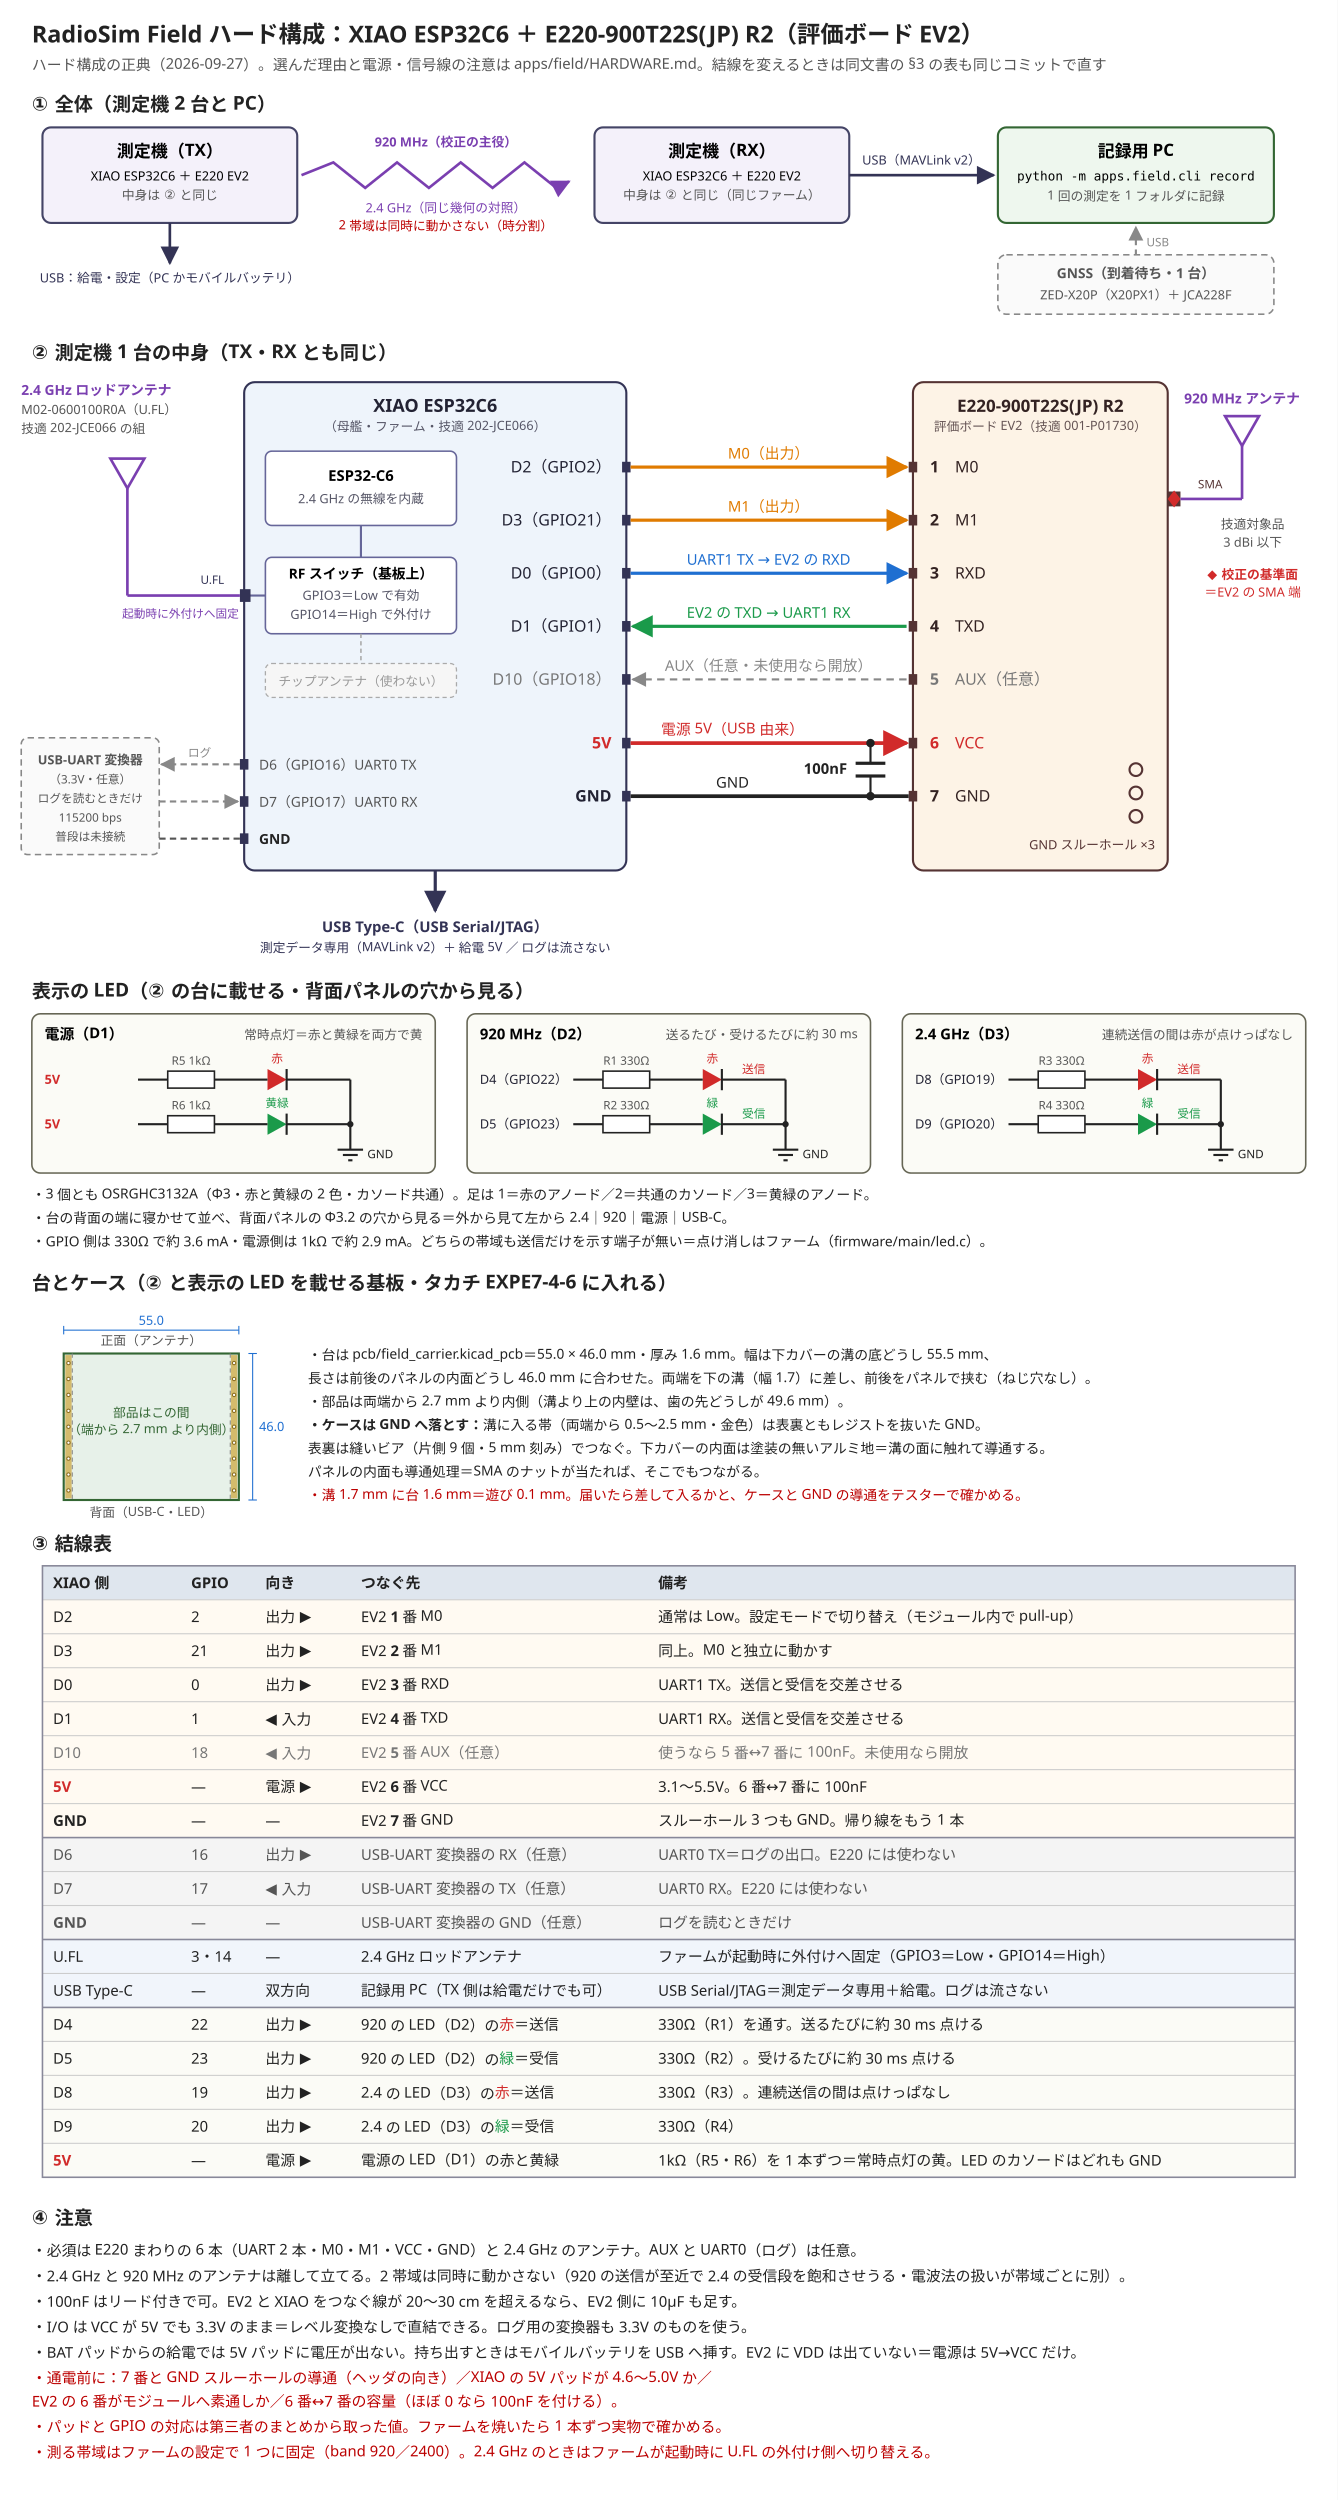
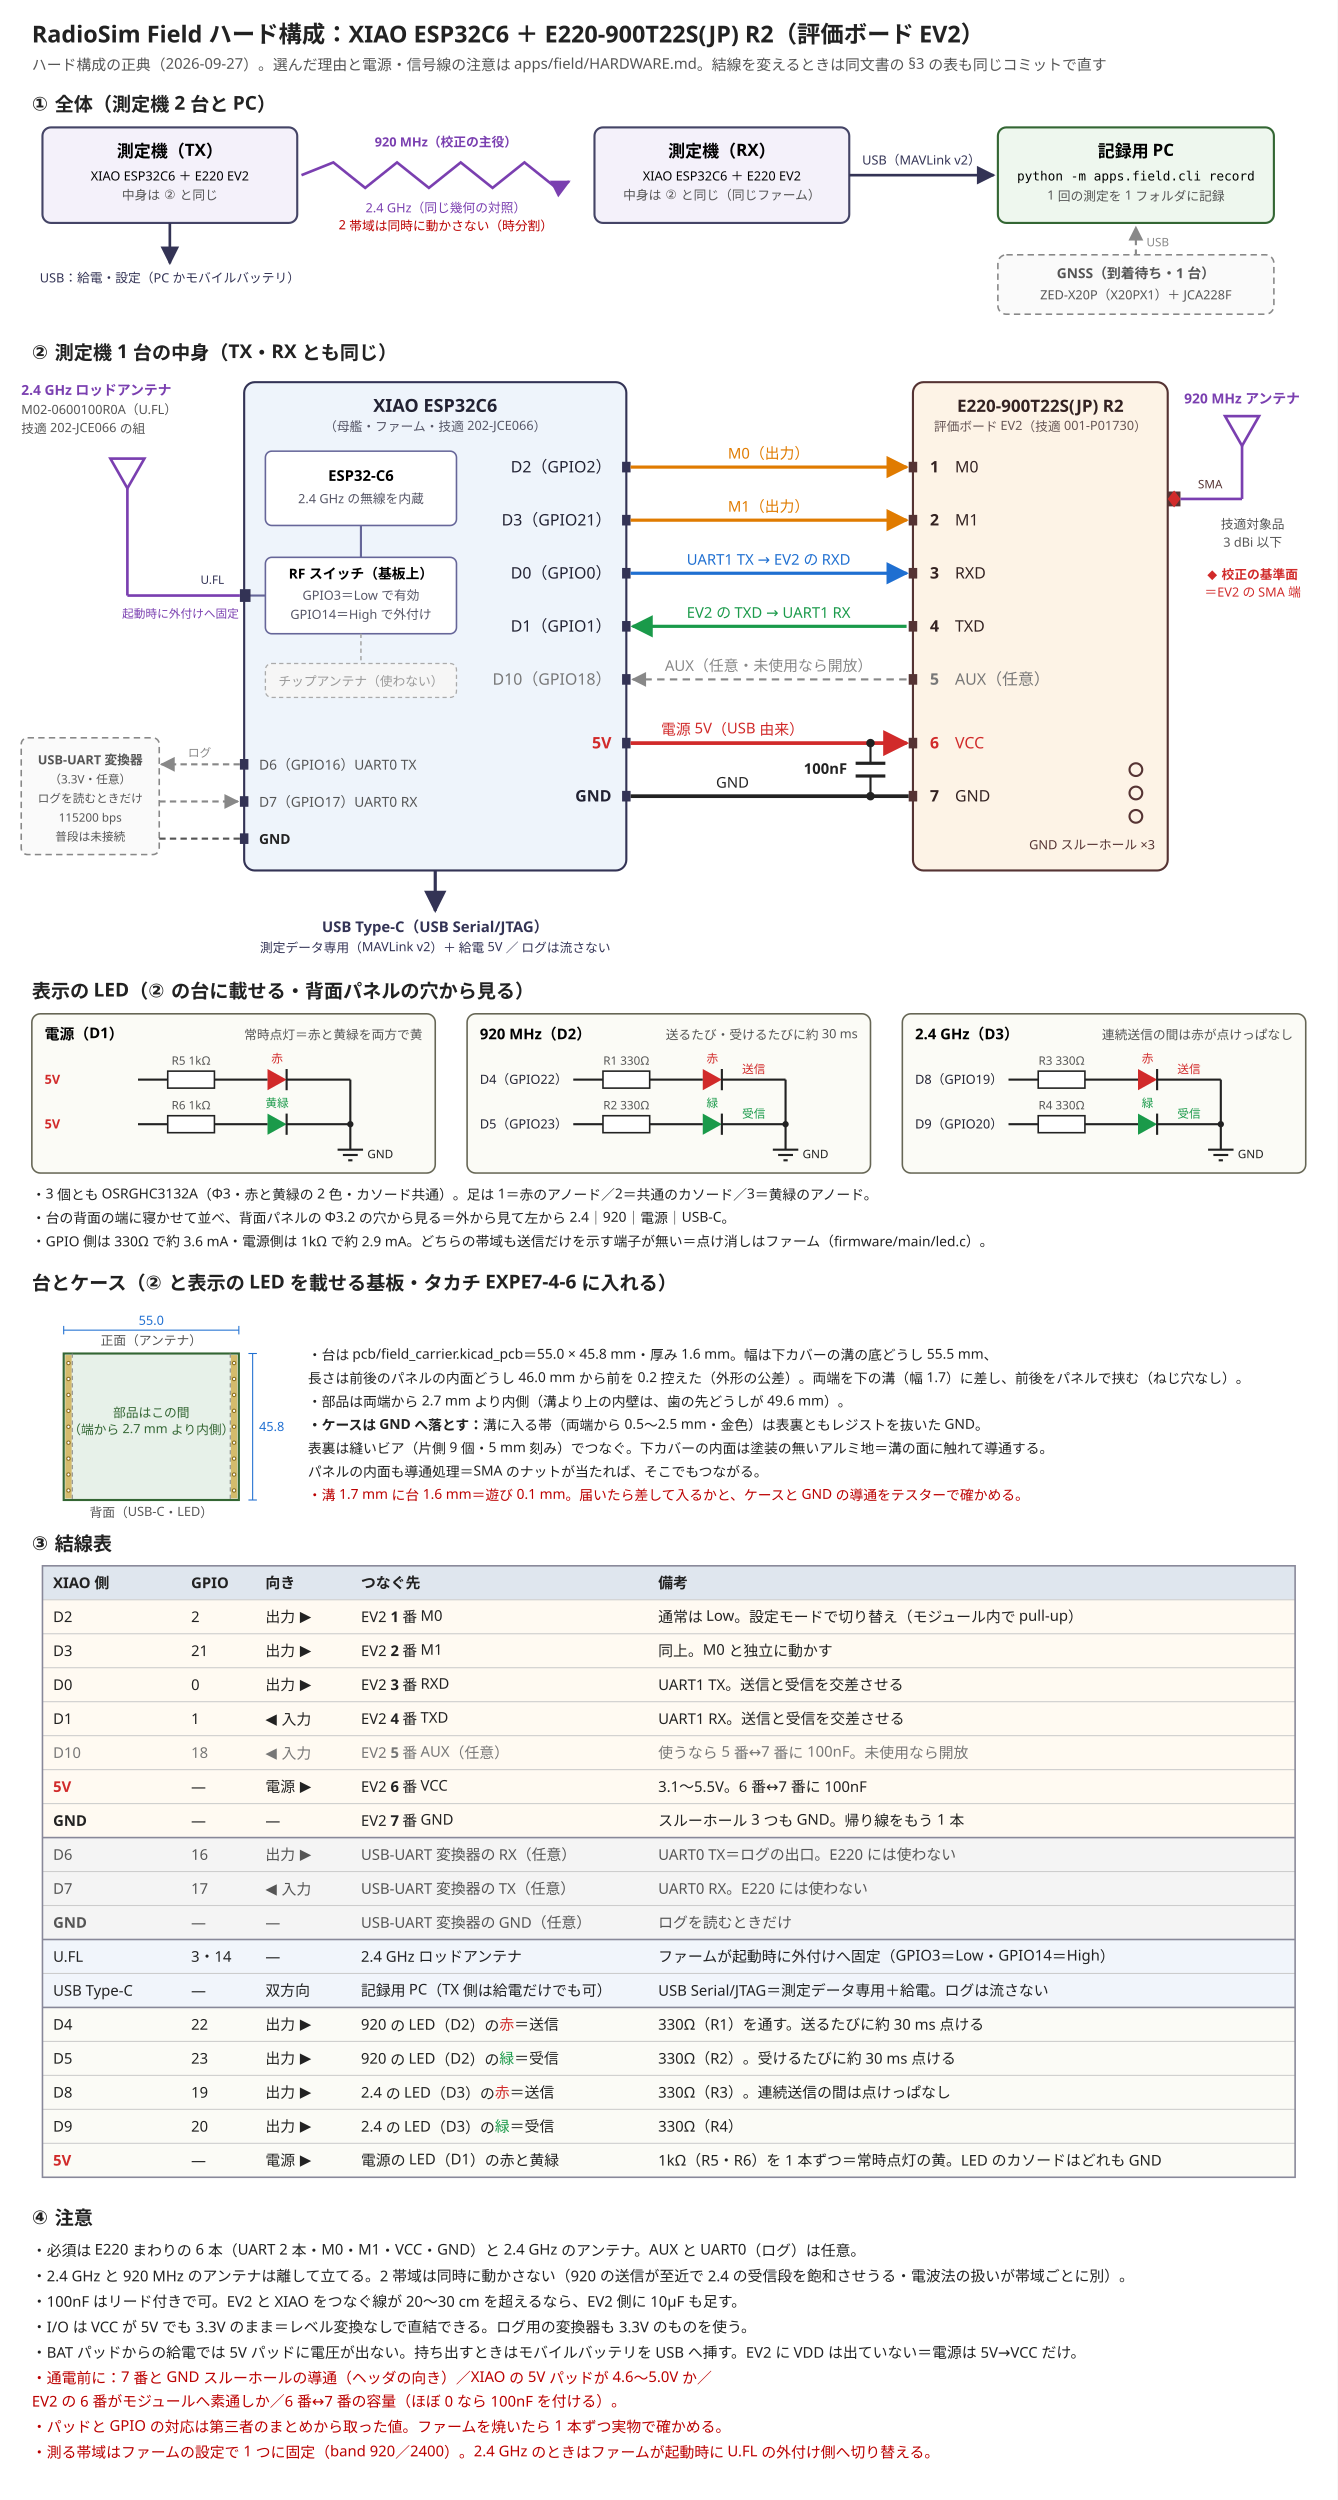
<svg xmlns="http://www.w3.org/2000/svg" width="1260" height="2355" viewBox="0 0 1260 2355" font-family="'Yu Gothic UI','Yu Gothic','Meiryo',sans-serif" font-size="14">
  <defs>
    <marker id="a-orange" viewBox="0 0 10 10" refX="9" refY="5" markerWidth="7" markerHeight="7" orient="auto">
      <path d="M0,0 L10,5 L0,10 z" fill="#e07b00" />
    </marker>
    <marker id="a-blue" viewBox="0 0 10 10" refX="9" refY="5" markerWidth="7" markerHeight="7" orient="auto">
      <path d="M0,0 L10,5 L0,10 z" fill="#1f6fd1" />
    </marker>
    <marker id="a-green" viewBox="0 0 10 10" refX="9" refY="5" markerWidth="7" markerHeight="7" orient="auto">
      <path d="M0,0 L10,5 L0,10 z" fill="#1a9a4a" />
    </marker>
    <marker id="a-gray" viewBox="0 0 10 10" refX="9" refY="5" markerWidth="7" markerHeight="7" orient="auto">
      <path d="M0,0 L10,5 L0,10 z" fill="#888" />
    </marker>
    <marker id="a-red" viewBox="0 0 10 10" refX="9" refY="5" markerWidth="7" markerHeight="7" orient="auto">
      <path d="M0,0 L10,5 L0,10 z" fill="#d12a2a" />
    </marker>
    <marker id="a-dark" viewBox="0 0 10 10" refX="9" refY="5" markerWidth="7" markerHeight="7" orient="auto">
      <path d="M0,0 L10,5 L0,10 z" fill="#335" />
    </marker>
    <marker id="a-purple" viewBox="0 0 10 10" refX="9" refY="5" markerWidth="7" markerHeight="7" orient="auto">
      <path d="M0,0 L10,5 L0,10 z" fill="#7a3fb0" />
    </marker>
  </defs>
  <rect width="1260" height="2355" fill="#ffffff" />
  <text x="30" y="40" font-size="22" font-weight="bold" fill="#222">RadioSim Field ハード構成：XIAO ESP32C6 ＋ E220-900T22S(JP) R2（評価ボード EV2）</text>
  <text x="30" y="66" fill="#555">ハード構成の正典（2026-09-27）。選んだ理由と電源・信号線の注意は apps/field/HARDWARE.md。結線を変えるときは同文書の §3 の表も同じコミットで直す</text>
  <text x="30" y="104" font-size="18" font-weight="bold" fill="#222">① 全体（測定機 2 台と PC）</text>
  <rect x="40" y="120" width="240" height="90" rx="8" fill="#f4f1fa" stroke="#446" stroke-width="2" />
  <text x="160" y="148" text-anchor="middle" font-weight="bold" font-size="16">測定機（TX）</text>
  <text x="160" y="170" text-anchor="middle" font-size="12">XIAO ESP32C6 ＋ E220 EV2</text>
  <text x="160" y="188" text-anchor="middle" font-size="12" fill="#555">中身は ② と同じ</text>
  <rect x="560" y="120" width="240" height="90" rx="8" fill="#f4f1fa" stroke="#446" stroke-width="2" />
  <text x="680" y="148" text-anchor="middle" font-weight="bold" font-size="16">測定機（RX）</text>
  <text x="680" y="170" text-anchor="middle" font-size="12">XIAO ESP32C6 ＋ E220 EV2</text>
  <text x="680" y="188" text-anchor="middle" font-size="12" fill="#555">中身は ② と同じ（同じファーム）</text>
  <path d="M284,165 l30,-12 l30,24 l30,-24 l30,24 l30,-24 l30,24 l30,-24 l30,24 l12,-6" fill="none" stroke="#7a3fb0" stroke-width="2.5" marker-end="url(#a-purple)" />
  <text x="420" y="138" text-anchor="middle" font-size="12" fill="#7a3fb0" font-weight="bold">920 MHz（校正の主役）</text>
  <text x="420" y="200" text-anchor="middle" font-size="12" fill="#7a3fb0">2.4 GHz（同じ幾何の対照）</text>
  <text x="420" y="216" text-anchor="middle" font-size="12" fill="#b00">2 帯域は同時に動かさない（時分割）</text>
  <line x1="160" y1="210" x2="160" y2="248" stroke="#335" stroke-width="2.5" marker-end="url(#a-dark)" />
  <text x="160" y="266" text-anchor="middle" font-size="12" fill="#335">USB：給電・設定（PC かモバイルバッテリ）</text>
  <rect x="940" y="120" width="260" height="90" rx="8" fill="#eef7ee" stroke="#363" stroke-width="2" />
  <text x="1070" y="148" text-anchor="middle" font-weight="bold" font-size="16">記録用 PC</text>
  <text x="1070" y="170" text-anchor="middle" font-size="12" font-family="Consolas,monospace">python -m apps.field.cli record</text>
  <text x="1070" y="188" text-anchor="middle" font-size="12" fill="#555">1 回の測定を 1 フォルダに記録</text>
  <line x1="800" y1="165" x2="936" y2="165" stroke="#335" stroke-width="2.5" marker-end="url(#a-dark)" />
  <text x="868" y="155" text-anchor="middle" font-size="12" fill="#335">USB（MAVLink v2）</text>
  <rect x="940" y="240" width="260" height="56" rx="8" fill="#fafafa" stroke="#888" stroke-width="1.5" stroke-dasharray="6 4" />
  <text x="1070" y="262" text-anchor="middle" font-size="13" fill="#555" font-weight="bold">GNSS（到着待ち・1 台）</text>
  <text x="1070" y="282" text-anchor="middle" font-size="12" fill="#555">ZED-X20P（X20PX1）＋ JCA228F</text>
  <line x1="1070" y1="240" x2="1070" y2="214" stroke="#888" stroke-width="2" stroke-dasharray="5 4" marker-end="url(#a-gray)" />
  <text x="1080" y="232" font-size="11" fill="#888">USB</text>
  <text x="30" y="338" font-size="18" font-weight="bold" fill="#222">② 測定機 1 台の中身（TX・RX とも同じ）</text>
  <rect x="230" y="360" width="360" height="460" rx="10" fill="#eef4fb" stroke="#335" stroke-width="2" />
  <text x="410" y="388" text-anchor="middle" font-size="17" font-weight="bold" fill="#223">XIAO ESP32C6</text>
  <text x="410" y="406" text-anchor="middle" font-size="12" fill="#556">（母艦・ファーム・技適 202-JCE066）</text>
  <rect x="250" y="425" width="180" height="70" rx="6" fill="#ffffff" stroke="#669" stroke-width="1.5" />
  <text x="340" y="453" text-anchor="middle" font-weight="bold">ESP32-C6</text>
  <text x="340" y="474" text-anchor="middle" font-size="12" fill="#556">2.4 GHz の無線を内蔵</text>
  <line x1="340" y1="495" x2="340" y2="525" stroke="#669" stroke-width="2" />
  <rect x="250" y="525" width="180" height="72" rx="6" fill="#ffffff" stroke="#669" stroke-width="1.5" />
  <text x="340" y="545" text-anchor="middle" font-size="13" font-weight="bold">RF スイッチ（基板上）</text>
  <text x="340" y="565" text-anchor="middle" font-size="12" fill="#556">GPIO3＝Low で有効</text>
  <text x="340" y="583" text-anchor="middle" font-size="12" fill="#556">GPIO14＝High で外付け</text>
  <line x1="340" y1="597" x2="340" y2="625" stroke="#aaa" stroke-width="1.5" stroke-dasharray="4 3" />
  <rect x="250" y="625" width="180" height="32" rx="6" fill="#f6f6f6" stroke="#aaa" stroke-width="1.2" stroke-dasharray="4 3" />
  <text x="340" y="646" text-anchor="middle" font-size="12" fill="#999">チップアンテナ（使わない）</text>
  <line x1="250" y1="561" x2="234" y2="561" stroke="#669" stroke-width="2" />
  <rect x="226" y="555" width="10" height="12" fill="#335" />
  <line x1="226" y1="561" x2="120" y2="561" stroke="#7a3fb0" stroke-width="2.5" />
  <line x1="120" y1="561" x2="120" y2="460" stroke="#7a3fb0" stroke-width="2.5" />
  <path d="M120,460 L104,432 L136,432 Z" fill="none" stroke="#7a3fb0" stroke-width="2.5" />
  <text x="20" y="372" font-size="13" font-weight="bold" fill="#7a3fb0">2.4 GHz ロッドアンテナ</text>
  <text x="20" y="390" font-size="12" fill="#555">M02-0600100R0A（U.FL）</text>
  <text x="20" y="408" font-size="12" fill="#555">技適 202-JCE066 の組</text>
  <text x="170" y="582" text-anchor="middle" font-size="11" fill="#7a3fb0">起動時に外付けへ固定</text>
  <text x="200" y="550" text-anchor="middle" font-size="11" fill="#335">U.FL</text>
  <g fill="#335">
    <rect x="226" y="715" width="8" height="10" />
    <rect x="226" y="750" width="8" height="10" />
    <rect x="226" y="785" width="8" height="10" />
  </g>
  <g font-size="13" fill="#555">
    <text x="244" y="725">D6（GPIO16）UART0 TX</text>
    <text x="244" y="760">D7（GPIO17）UART0 RX</text>
    <text x="244" y="795" font-weight="bold" fill="#222">GND</text>
  </g>
  <rect x="20" y="695" width="130" height="110" rx="6" fill="#fafafa" stroke="#888" stroke-width="1.5" stroke-dasharray="6 4" />
  <text x="85" y="720" text-anchor="middle" font-size="12" font-weight="bold" fill="#555">USB-UART 変換器</text>
  <text x="85" y="738" text-anchor="middle" font-size="11" fill="#555">（3.3V・任意）</text>
  <text x="85" y="756" text-anchor="middle" font-size="11" fill="#555">ログを読むときだけ</text>
  <text x="85" y="774" text-anchor="middle" font-size="11" fill="#555">115200 bps</text>
  <text x="85" y="792" text-anchor="middle" font-size="11" fill="#555">普段は未接続</text>
  <line x1="226" y1="720" x2="152" y2="720" stroke="#888" stroke-width="2" stroke-dasharray="6 4" marker-end="url(#a-gray)" />
  <line x1="150" y1="755" x2="224" y2="755" stroke="#888" stroke-width="2" stroke-dasharray="6 4" marker-end="url(#a-gray)" />
  <line x1="226" y1="790" x2="150" y2="790" stroke="#555" stroke-width="2" stroke-dasharray="6 4" />
  <text x="188" y="713" text-anchor="middle" font-size="11" fill="#888">ログ</text>
  <line x1="410" y1="820" x2="410" y2="858" stroke="#335" stroke-width="3" marker-end="url(#a-dark)" />
  <text x="410" y="878" text-anchor="middle" fill="#335" font-weight="bold">USB Type-C（USB Serial/JTAG）</text>
  <text x="410" y="897" text-anchor="middle" font-size="12" fill="#335">測定データ専用（MAVLink v2）＋ 給電 5V ／ ログは流さない</text>
  <g font-size="15" fill="#223" text-anchor="end">
    <text x="576" y="445">D2（GPIO2）</text>
    <text x="576" y="495">D3（GPIO21）</text>
    <text x="576" y="545">D0（GPIO0）</text>
    <text x="576" y="595">D1（GPIO1）</text>
    <text x="576" y="645" fill="#777">D10（GPIO18）</text>
    <text x="576" y="705" fill="#d12a2a" font-weight="bold">5V</text>
    <text x="576" y="755" font-weight="bold">GND</text>
  </g>
  <g fill="#335">
    <rect x="586" y="435" width="8" height="10" />
    <rect x="586" y="485" width="8" height="10" />
    <rect x="586" y="535" width="8" height="10" />
    <rect x="586" y="585" width="8" height="10" />
    <rect x="586" y="635" width="8" height="10" />
    <rect x="586" y="695" width="8" height="10" />
    <rect x="586" y="745" width="8" height="10" />
  </g>
  <rect x="860" y="360" width="240" height="460" rx="10" fill="#fdf3e6" stroke="#533" stroke-width="2" />
  <text x="980" y="388" text-anchor="middle" font-size="16" font-weight="bold" fill="#322">E220-900T22S(JP) R2</text>
  <text x="980" y="406" text-anchor="middle" font-size="12" fill="#655">評価ボード EV2（技適 001-P01730）</text>
  <g font-size="15" fill="#322">
    <text x="876" y="445">
      <tspan font-weight="bold">1</tspan>　M0</text>
    <text x="876" y="495">
      <tspan font-weight="bold">2</tspan>　M1</text>
    <text x="876" y="545">
      <tspan font-weight="bold">3</tspan>　RXD</text>
    <text x="876" y="595">
      <tspan font-weight="bold">4</tspan>　TXD</text>
    <text x="876" y="645" fill="#777">
      <tspan font-weight="bold">5</tspan>　AUX（任意）</text>
    <text x="876" y="705" fill="#d12a2a">
      <tspan font-weight="bold">6</tspan>　VCC</text>
    <text x="876" y="755">
      <tspan font-weight="bold">7</tspan>　GND</text>
  </g>
  <g fill="#533">
    <rect x="856" y="435" width="8" height="10" />
    <rect x="856" y="485" width="8" height="10" />
    <rect x="856" y="535" width="8" height="10" />
    <rect x="856" y="585" width="8" height="10" />
    <rect x="856" y="635" width="8" height="10" />
    <rect x="856" y="695" width="8" height="10" />
    <rect x="856" y="745" width="8" height="10" />
  </g>
  <g fill="none" stroke="#533" stroke-width="2">
    <circle cx="1070" cy="725" r="6" />
    <circle cx="1070" cy="747" r="6" />
    <circle cx="1070" cy="769" r="6" />
  </g>
  <text x="1088" y="800" text-anchor="end" font-size="12" fill="#533">GND スルーホール ×3</text>
  <rect x="1100" y="463" width="12" height="14" fill="#533" />
  <path d="M1106,462 l6,8 l-6,8 l-6,-8 z" fill="#d12a2a" />
  <line x1="1112" y1="470" x2="1170" y2="470" stroke="#7a3fb0" stroke-width="2.5" />
  <line x1="1170" y1="470" x2="1170" y2="420" stroke="#7a3fb0" stroke-width="2.5" />
  <path d="M1170,420 L1154,392 L1186,392 Z" fill="none" stroke="#7a3fb0" stroke-width="2.5" />
  <text x="1170" y="380" text-anchor="middle" font-size="13" font-weight="bold" fill="#7a3fb0">920 MHz アンテナ</text>
  <text x="1140" y="460" text-anchor="middle" font-size="11" fill="#533">SMA</text>
  <text x="1180" y="498" text-anchor="middle" font-size="12" fill="#555">技適対象品</text>
  <text x="1180" y="515" text-anchor="middle" font-size="12" fill="#555">3 dBi 以下</text>
  <text x="1180" y="545" text-anchor="middle" font-size="12" fill="#d12a2a" font-weight="bold">◆ 校正の基準面</text>
  <text x="1180" y="562" text-anchor="middle" font-size="12" fill="#d12a2a">＝EV2 の SMA 端</text>
  <line x1="594" y1="440" x2="854" y2="440" stroke="#e07b00" stroke-width="3" marker-end="url(#a-orange)" />
  <text x="724" y="432" text-anchor="middle" fill="#e07b00">M0（出力）</text>
  <line x1="594" y1="490" x2="854" y2="490" stroke="#e07b00" stroke-width="3" marker-end="url(#a-orange)" />
  <text x="724" y="482" text-anchor="middle" fill="#e07b00">M1（出力）</text>
  <line x1="594" y1="540" x2="854" y2="540" stroke="#1f6fd1" stroke-width="3" marker-end="url(#a-blue)" />
  <text x="724" y="532" text-anchor="middle" fill="#1f6fd1">UART1 TX → EV2 の RXD</text>
  <line x1="854" y1="590" x2="596" y2="590" stroke="#1a9a4a" stroke-width="3" marker-end="url(#a-green)" />
  <text x="724" y="582" text-anchor="middle" fill="#1a9a4a">EV2 の TXD → UART1 RX</text>
  <line x1="854" y1="640" x2="596" y2="640" stroke="#888" stroke-width="2" stroke-dasharray="7 5" marker-end="url(#a-gray)" />
  <text x="724" y="632" text-anchor="middle" fill="#888">AUX（任意・未使用なら開放）</text>
  <line x1="594" y1="700" x2="854" y2="700" stroke="#d12a2a" stroke-width="3.5" marker-end="url(#a-red)" />
  <text x="690" y="692" text-anchor="middle" fill="#d12a2a">電源 5V（USB 由来）</text>
  <line x1="594" y1="750" x2="856" y2="750" stroke="#222" stroke-width="3.5" />
  <text x="690" y="742" text-anchor="middle" fill="#222">GND</text>
  <circle cx="820" cy="700" r="4" fill="#222" />
  <circle cx="820" cy="750" r="4" fill="#222" />
  <line x1="820" y1="700" x2="820" y2="719" stroke="#222" stroke-width="2" />
  <line x1="806" y1="719" x2="834" y2="719" stroke="#222" stroke-width="3" />
  <line x1="806" y1="731" x2="834" y2="731" stroke="#222" stroke-width="3" />
  <line x1="820" y1="731" x2="820" y2="750" stroke="#222" stroke-width="2" />
  <text x="798" y="729" text-anchor="end" font-weight="bold" fill="#222">100nF</text>
  <text x="30" y="940" font-size="18" font-weight="bold" fill="#222">表示の LED（② の台に載せる・背面パネルの穴から見る）</text>
  <g transform="translate(30,955)">
    <rect width="380" height="150" rx="8" fill="#fbfbf6" stroke="#665" stroke-width="1.5" />
    <text x="12" y="24" font-weight="bold">電源（D1）</text>
    <text x="368" y="24" text-anchor="end" font-size="12" fill="#555">常時点灯＝赤と黄緑を両方で黄</text>
    <g font-size="12" font-weight="bold" fill="#d12a2a">
      <text x="12" y="66">5V</text>
      <text x="12" y="108">5V</text>
    </g>
    <g font-size="11" fill="#555" text-anchor="middle">
      <text x="150" y="48">R5 1kΩ</text>
      <text x="150" y="90">R6 1kΩ</text>
    </g>
    <g font-size="11" text-anchor="middle">
      <text x="231" y="46" fill="#d12a2a">赤</text>
      <text x="231" y="88" fill="#1a9a4a">黄緑</text>
    </g>
    <path d="M222,52 L222,72 L240,62 Z" fill="#d12a2a" />
    <path d="M222,94 L222,114 L240,104 Z" fill="#1a9a4a" />
    <g fill="#fff" stroke="#222" stroke-width="1.5">
      <rect x="128" y="54" width="44" height="16" />
      <rect x="128" y="96" width="44" height="16" />
    </g>
    <g stroke="#222" stroke-width="2">
      <line x1="100" y1="62" x2="128" y2="62" />
      <line x1="172" y1="62" x2="222" y2="62" />
      <line x1="240" y1="52" x2="240" y2="72" />
      <line x1="240" y1="62" x2="300" y2="62" />
      <line x1="100" y1="104" x2="128" y2="104" />
      <line x1="172" y1="104" x2="222" y2="104" />
      <line x1="240" y1="94" x2="240" y2="114" />
      <line x1="240" y1="104" x2="300" y2="104" />
      <line x1="300" y1="62" x2="300" y2="128" />
      <line x1="288" y1="128" x2="312" y2="128" />
      <line x1="293" y1="133" x2="307" y2="133" />
      <line x1="298" y1="138" x2="302" y2="138" />
    </g>
    <circle cx="300" cy="104" r="3" fill="#222" />
    <text x="316" y="136" font-size="11" fill="#222">GND</text>
  </g>
  <g transform="translate(440,955)">
    <rect width="380" height="150" rx="8" fill="#fbfbf6" stroke="#665" stroke-width="1.5" />
    <text x="12" y="24" font-weight="bold">920 MHz（D2）</text>
    <text x="368" y="24" text-anchor="end" font-size="12" fill="#555">送るたび・受けるたびに約 30 ms</text>
    <g font-size="12" fill="#223">
      <text x="12" y="66">D4（GPIO22）</text>
      <text x="12" y="108">D5（GPIO23）</text>
    </g>
    <g font-size="11" fill="#555" text-anchor="middle">
      <text x="150" y="48">R1 330Ω</text>
      <text x="150" y="90">R2 330Ω</text>
    </g>
    <g font-size="11" text-anchor="middle">
      <text x="231" y="46" fill="#d12a2a">赤</text>
      <text x="231" y="88" fill="#1a9a4a">緑</text>
      <text x="270" y="56" fill="#d12a2a">送信</text>
      <text x="270" y="98" fill="#1a9a4a">受信</text>
    </g>
    <path d="M222,52 L222,72 L240,62 Z" fill="#d12a2a" />
    <path d="M222,94 L222,114 L240,104 Z" fill="#1a9a4a" />
    <g fill="#fff" stroke="#222" stroke-width="1.5">
      <rect x="128" y="54" width="44" height="16" />
      <rect x="128" y="96" width="44" height="16" />
    </g>
    <g stroke="#222" stroke-width="2">
      <line x1="100" y1="62" x2="128" y2="62" />
      <line x1="172" y1="62" x2="222" y2="62" />
      <line x1="240" y1="52" x2="240" y2="72" />
      <line x1="240" y1="62" x2="300" y2="62" />
      <line x1="100" y1="104" x2="128" y2="104" />
      <line x1="172" y1="104" x2="222" y2="104" />
      <line x1="240" y1="94" x2="240" y2="114" />
      <line x1="240" y1="104" x2="300" y2="104" />
      <line x1="300" y1="62" x2="300" y2="128" />
      <line x1="288" y1="128" x2="312" y2="128" />
      <line x1="293" y1="133" x2="307" y2="133" />
      <line x1="298" y1="138" x2="302" y2="138" />
    </g>
    <circle cx="300" cy="104" r="3" fill="#222" />
    <text x="316" y="136" font-size="11" fill="#222">GND</text>
  </g>
  <g transform="translate(850,955)">
    <rect width="380" height="150" rx="8" fill="#fbfbf6" stroke="#665" stroke-width="1.5" />
    <text x="12" y="24" font-weight="bold">2.4 GHz（D3）</text>
    <text x="368" y="24" text-anchor="end" font-size="12" fill="#555">連続送信の間は赤が点けっぱなし</text>
    <g font-size="12" fill="#223">
      <text x="12" y="66">D8（GPIO19）</text>
      <text x="12" y="108">D9（GPIO20）</text>
    </g>
    <g font-size="11" fill="#555" text-anchor="middle">
      <text x="150" y="48">R3 330Ω</text>
      <text x="150" y="90">R4 330Ω</text>
    </g>
    <g font-size="11" text-anchor="middle">
      <text x="231" y="46" fill="#d12a2a">赤</text>
      <text x="231" y="88" fill="#1a9a4a">緑</text>
      <text x="270" y="56" fill="#d12a2a">送信</text>
      <text x="270" y="98" fill="#1a9a4a">受信</text>
    </g>
    <path d="M222,52 L222,72 L240,62 Z" fill="#d12a2a" />
    <path d="M222,94 L222,114 L240,104 Z" fill="#1a9a4a" />
    <g fill="#fff" stroke="#222" stroke-width="1.5">
      <rect x="128" y="54" width="44" height="16" />
      <rect x="128" y="96" width="44" height="16" />
    </g>
    <g stroke="#222" stroke-width="2">
      <line x1="100" y1="62" x2="128" y2="62" />
      <line x1="172" y1="62" x2="222" y2="62" />
      <line x1="240" y1="52" x2="240" y2="72" />
      <line x1="240" y1="62" x2="300" y2="62" />
      <line x1="100" y1="104" x2="128" y2="104" />
      <line x1="172" y1="104" x2="222" y2="104" />
      <line x1="240" y1="94" x2="240" y2="114" />
      <line x1="240" y1="104" x2="300" y2="104" />
      <line x1="300" y1="62" x2="300" y2="128" />
      <line x1="288" y1="128" x2="312" y2="128" />
      <line x1="293" y1="133" x2="307" y2="133" />
      <line x1="298" y1="138" x2="302" y2="138" />
    </g>
    <circle cx="300" cy="104" r="3" fill="#222" />
    <text x="316" y="136" font-size="11" fill="#222">GND</text>
  </g>
  <g font-size="13" fill="#222">
    <text x="30" y="1130">・3 個とも OSRGHC3132A（Φ3・赤と黄緑の 2 色・カソード共通）。足は 1＝赤のアノード／2＝共通のカソード／3＝黄緑のアノード。</text>
    <text x="30" y="1152">・台の背面の端に寝かせて並べ、背面パネルの Φ3.2 の穴から見る＝外から見て左から 2.4｜920｜電源｜USB-C。</text>
    <text x="30" y="1174">・GPIO 側は 330Ω で約 3.6 mA・電源側は 1kΩ で約 2.9 mA。どちらの帯域も送信だけを示す端子が無い＝点け消しはファーム（firmware/main/led.c）。</text>
  </g>
  <text x="30" y="1215" font-size="18" font-weight="bold" fill="#222">台とケース（② と表示の LED を載せる基板・タカチ EXPE7-4-6 に入れる）</text>
  <g transform="translate(60,1275)">
    <text x="82.5" y="-8" text-anchor="middle" font-size="12" fill="#555">正面（アンテナ）</text>
    <rect width="165" height="138" fill="#e7f1e9" stroke="#363" stroke-width="2" />
    <g fill="#d4bb6c">
      <rect x="1.5" y="1.5" width="6" height="135" />
      <rect x="157.5" y="1.5" width="6" height="135" />
    </g>
    <g fill="#fff" stroke="#8a6d1c" stroke-width="1">
      <circle cx="4.5" cy="9" r="1.6" />
      <circle cx="4.5" cy="24" r="1.6" />
      <circle cx="4.5" cy="39" r="1.6" />
      <circle cx="4.5" cy="54" r="1.6" />
      <circle cx="4.5" cy="69" r="1.6" />
      <circle cx="4.5" cy="84" r="1.6" />
      <circle cx="4.5" cy="99" r="1.6" />
      <circle cx="4.5" cy="114" r="1.6" />
      <circle cx="4.5" cy="129" r="1.6" />
      <circle cx="160.5" cy="9" r="1.6" />
      <circle cx="160.5" cy="24" r="1.6" />
      <circle cx="160.5" cy="39" r="1.6" />
      <circle cx="160.5" cy="54" r="1.6" />
      <circle cx="160.5" cy="69" r="1.6" />
      <circle cx="160.5" cy="84" r="1.6" />
      <circle cx="160.5" cy="99" r="1.6" />
      <circle cx="160.5" cy="114" r="1.6" />
      <circle cx="160.5" cy="129" r="1.6" />
    </g>
    <g fill="none" stroke="#888" stroke-width="1" stroke-dasharray="4 3">
      <line x1="8.1" y1="0" x2="8.1" y2="138" />
      <line x1="156.9" y1="0" x2="156.9" y2="138" />
    </g>
    <text x="82.5" y="60" text-anchor="middle" font-size="12" fill="#363">部品はこの間</text>
    <text x="82.5" y="76" text-anchor="middle" font-size="12" fill="#363">（端から 2.7 mm より内側）</text>
    <text x="82.5" y="154" text-anchor="middle" font-size="12" fill="#555">背面（USB-C・LED）</text>
    <g stroke="#1f6fd1" stroke-width="1">
      <line x1="0" y1="-22" x2="165" y2="-22" />
      <line x1="0" y1="-26" x2="0" y2="-18" />
      <line x1="165" y1="-26" x2="165" y2="-18" />
      <line x1="178" y1="0" x2="178" y2="138" />
      <line x1="174" y1="0" x2="182" y2="0" />
      <line x1="174" y1="138" x2="182" y2="138" />
    </g>
    <text x="82.5" y="-27" text-anchor="middle" font-size="12" fill="#1f6fd1">55.0</text>
-     <text x="184" y="73" font-size="12" fill="#1f6fd1">46.0</text>
+     <text x="184" y="73" font-size="12" fill="#1f6fd1">45.8</text>
  </g>
  <g font-size="13" fill="#222">
-     <text x="290" y="1281">・台は pcb/field_carrier.kicad_pcb＝55.0 × 46.0 mm・厚み 1.6 mm。幅は下カバーの溝の底どうし 55.5 mm、</text>
-     <text x="290" y="1303">　長さは前後のパネルの内面どうし 46.0 mm に合わせた。両端を下の溝（幅 1.7）に差し、前後をパネルで挟む（ねじ穴なし）。</text>
+     <text x="290" y="1281">・台は pcb/field_carrier.kicad_pcb＝55.0 × 45.8 mm・厚み 1.6 mm。幅は下カバーの溝の底どうし 55.5 mm、</text>
+     <text x="290" y="1303">　長さは前後のパネルの内面どうし 46.0 mm から前を 0.2 控えた（外形の公差）。両端を下の溝（幅 1.7）に差し、前後をパネルで挟む（ねじ穴なし）。</text>
    <text x="290" y="1325">・部品は両端から 2.7 mm より内側（溝より上の内壁は、歯の先どうしが 49.6 mm）。</text>
    <text x="290" y="1347">
      <tspan font-weight="bold">・ケースは GND へ落とす：</tspan>溝に入る帯（両端から 0.5〜2.5 mm・金色）は表裏ともレジストを抜いた GND。</text>
    <text x="290" y="1369">　表裏は縫いビア（片側 9 個・5 mm 刻み）でつなぐ。下カバーの内面は塗装の無いアルミ地＝溝の面に触れて導通する。</text>
    <text x="290" y="1391">　パネルの内面も導通処理＝SMA のナットが当たれば、そこでもつながる。</text>
    <text x="290" y="1413" fill="#b00">・溝 1.7 mm に台 1.6 mm＝遊び 0.1 mm。届いたら差して入るかと、ケースと GND の導通をテスターで確かめる。</text>
  </g>
  <g transform="translate(0,515)">
    <text x="30" y="945" font-size="18" font-weight="bold" fill="#222">③ 結線表</text>
    <g transform="translate(40,960)">
      <rect x="0" y="0" width="1180" height="32" fill="#dfe6ee" />
      <rect x="0" y="32" width="1180" height="224" fill="#fffaf2" />
      <rect x="0" y="256" width="1180" height="96" fill="#f4f4f4" />
      <rect x="0" y="352" width="1180" height="64" fill="#f1f5fb" />
      <rect x="0" y="416" width="1180" height="160" fill="#fbfbf6" />
      <g font-weight="bold" fill="#222">
        <text x="10" y="21">XIAO 側</text>
        <text x="140" y="21">GPIO</text>
        <text x="210" y="21">向き</text>
        <text x="300" y="21">つなぐ先</text>
        <text x="580" y="21">備考</text>
      </g>
      <g fill="#222">
        <text x="10" y="53">D2</text>
        <text x="140" y="53">2</text>
        <text x="210" y="53">出力 ▶</text>
        <text x="300" y="53">EV2 <tspan font-weight="bold">1</tspan> 番 M0</text>
        <text x="580" y="53">通常は Low。設定モードで切り替え（モジュール内で pull-up）</text>
        <text x="10" y="85">D3</text>
        <text x="140" y="85">21</text>
        <text x="210" y="85">出力 ▶</text>
        <text x="300" y="85">EV2 <tspan font-weight="bold">2</tspan> 番 M1</text>
        <text x="580" y="85">同上。M0 と独立に動かす</text>
        <text x="10" y="117">D0</text>
        <text x="140" y="117">0</text>
        <text x="210" y="117">出力 ▶</text>
        <text x="300" y="117">EV2 <tspan font-weight="bold">3</tspan> 番 RXD</text>
        <text x="580" y="117">UART1 TX。送信と受信を交差させる</text>
        <text x="10" y="149">D1</text>
        <text x="140" y="149">1</text>
        <text x="210" y="149">◀ 入力</text>
        <text x="300" y="149">EV2 <tspan font-weight="bold">4</tspan> 番 TXD</text>
        <text x="580" y="149">UART1 RX。送信と受信を交差させる</text>
        <g fill="#777">
          <text x="10" y="181">D10</text>
          <text x="140" y="181">18</text>
          <text x="210" y="181">◀ 入力</text>
          <text x="300" y="181">EV2 <tspan font-weight="bold">5</tspan> 番 AUX（任意）</text>
          <text x="580" y="181">使うなら 5 番↔7 番に 100nF。未使用なら開放</text>
        </g>
        <text x="10" y="213" fill="#d12a2a" font-weight="bold">5V</text>
        <text x="140" y="213">—</text>
        <text x="210" y="213">電源 ▶</text>
        <text x="300" y="213">EV2 <tspan font-weight="bold">6</tspan> 番 VCC</text>
        <text x="580" y="213">3.1〜5.5V。6 番↔7 番に 100nF</text>
        <text x="10" y="245" font-weight="bold">GND</text>
        <text x="140" y="245">—</text>
        <text x="210" y="245">—</text>
        <text x="300" y="245">EV2 <tspan font-weight="bold">7</tspan> 番 GND</text>
        <text x="580" y="245">スルーホール 3 つも GND。帰り線をもう 1 本</text>
        <g fill="#555">
          <text x="10" y="277">D6</text>
          <text x="140" y="277">16</text>
          <text x="210" y="277">出力 ▶</text>
          <text x="300" y="277">USB-UART 変換器の RX（任意）</text>
          <text x="580" y="277">UART0 TX＝ログの出口。E220 には使わない</text>
        </g>
        <g fill="#555">
          <text x="10" y="309">D7</text>
          <text x="140" y="309">17</text>
          <text x="210" y="309">◀ 入力</text>
          <text x="300" y="309">USB-UART 変換器の TX（任意）</text>
          <text x="580" y="309">UART0 RX。E220 には使わない</text>
        </g>
        <g fill="#555">
          <text x="10" y="341" font-weight="bold">GND</text>
          <text x="140" y="341">—</text>
          <text x="210" y="341">—</text>
          <text x="300" y="341">USB-UART 変換器の GND（任意）</text>
          <text x="580" y="341">ログを読むときだけ</text>
        </g>
        <text x="10" y="373">U.FL</text>
        <text x="140" y="373">3・14</text>
        <text x="210" y="373">—</text>
        <text x="300" y="373">2.4 GHz ロッドアンテナ</text>
        <text x="580" y="373">ファームが起動時に外付けへ固定（GPIO3＝Low・GPIO14＝High）</text>
        <text x="10" y="405">USB Type-C</text>
        <text x="140" y="405">—</text>
        <text x="210" y="405">双方向</text>
        <text x="300" y="405">記録用 PC（TX 側は給電だけでも可）</text>
        <text x="580" y="405">USB Serial/JTAG＝測定データ専用＋給電。ログは流さない</text>
        <text x="10" y="437">D4</text>
        <text x="140" y="437">22</text>
        <text x="210" y="437">出力 ▶</text>
        <text x="300" y="437">920 の LED（D2）の<tspan fill="#d12a2a">赤</tspan>＝送信</text>
        <text x="580" y="437">330Ω（R1）を通す。送るたびに約 30 ms 点ける</text>
        <text x="10" y="469">D5</text>
        <text x="140" y="469">23</text>
        <text x="210" y="469">出力 ▶</text>
        <text x="300" y="469">920 の LED（D2）の<tspan fill="#1a9a4a">緑</tspan>＝受信</text>
        <text x="580" y="469">330Ω（R2）。受けるたびに約 30 ms 点ける</text>
        <text x="10" y="501">D8</text>
        <text x="140" y="501">19</text>
        <text x="210" y="501">出力 ▶</text>
        <text x="300" y="501">2.4 の LED（D3）の<tspan fill="#d12a2a">赤</tspan>＝送信</text>
        <text x="580" y="501">330Ω（R3）。連続送信の間は点けっぱなし</text>
        <text x="10" y="533">D9</text>
        <text x="140" y="533">20</text>
        <text x="210" y="533">出力 ▶</text>
        <text x="300" y="533">2.4 の LED（D3）の<tspan fill="#1a9a4a">緑</tspan>＝受信</text>
        <text x="580" y="533">330Ω（R4）</text>
        <text x="10" y="565" fill="#d12a2a" font-weight="bold">5V</text>
        <text x="140" y="565">—</text>
        <text x="210" y="565">電源 ▶</text>
        <text x="300" y="565">電源の LED（D1）の赤と黄緑</text>
        <text x="580" y="565">1kΩ（R5・R6）を 1 本ずつ＝常時点灯の黄。LED のカソードはどれも GND</text>
      </g>
      <g stroke="#ccc" stroke-width="1">
        <line x1="0" y1="32" x2="1180" y2="32" />
        <line x1="0" y1="64" x2="1180" y2="64" />
        <line x1="0" y1="96" x2="1180" y2="96" />
        <line x1="0" y1="128" x2="1180" y2="128" />
        <line x1="0" y1="160" x2="1180" y2="160" />
        <line x1="0" y1="192" x2="1180" y2="192" />
        <line x1="0" y1="224" x2="1180" y2="224" />
        <line x1="0" y1="288" x2="1180" y2="288" />
        <line x1="0" y1="320" x2="1180" y2="320" />
        <line x1="0" y1="384" x2="1180" y2="384" />
        <line x1="0" y1="448" x2="1180" y2="448" />
        <line x1="0" y1="480" x2="1180" y2="480" />
        <line x1="0" y1="512" x2="1180" y2="512" />
        <line x1="0" y1="544" x2="1180" y2="544" />
      </g>
      <g stroke="#889" stroke-width="1.5">
        <line x1="0" y1="256" x2="1180" y2="256" />
        <line x1="0" y1="352" x2="1180" y2="352" />
        <line x1="0" y1="416" x2="1180" y2="416" />
      </g>
      <rect x="0" y="0" width="1180" height="576" fill="none" stroke="#889" stroke-width="1.5" />
    </g>
  </g>
  <g transform="translate(0,675)">
    <text x="30" y="1420" font-size="18" font-weight="bold" fill="#222">④ 注意</text>
    <g fill="#222">
      <text x="30" y="1450">・必須は E220 まわりの 6 本（UART 2 本・M0・M1・VCC・GND）と 2.4 GHz のアンテナ。AUX と UART0（ログ）は任意。</text>
      <text x="30" y="1474">・2.4 GHz と 920 MHz のアンテナは離して立てる。2 帯域は同時に動かさない（920 の送信が至近で 2.4 の受信段を飽和させうる・電波法の扱いが帯域ごとに別）。</text>
      <text x="30" y="1498">・100nF はリード付きで可。EV2 と XIAO をつなぐ線が 20〜30 cm を超えるなら、EV2 側に 10µF も足す。</text>
      <text x="30" y="1522">・I/O は VCC が 5V でも 3.3V のまま＝レベル変換なしで直結できる。ログ用の変換器も 3.3V のものを使う。</text>
      <text x="30" y="1546">・BAT パッドからの給電では 5V パッドに電圧が出ない。持ち出すときはモバイルバッテリを USB へ挿す。EV2 に VDD は出ていない＝電源は 5V→VCC だけ。</text>
      <text x="30" y="1570" fill="#b00">・通電前に：7 番と GND スルーホールの導通（ヘッダの向き）／XIAO の 5V パッドが 4.6〜5.0V か／</text>
      <text x="30" y="1592" fill="#b00">　EV2 の 6 番がモジュールへ素通しか／6 番↔7 番の容量（ほぼ 0 なら 100nF を付ける）。</text>
      <text x="30" y="1616" fill="#b00">・パッドと GPIO の対応は第三者のまとめから取った値。ファームを焼いたら 1 本ずつ実物で確かめる。</text>
      <text x="30" y="1640" fill="#b00">・測る帯域はファームの設定で 1 つに固定（band 920／2400）。2.4 GHz のときはファームが起動時に U.FL の外付け側へ切り替える。</text>
    </g>
  </g>
</svg>
